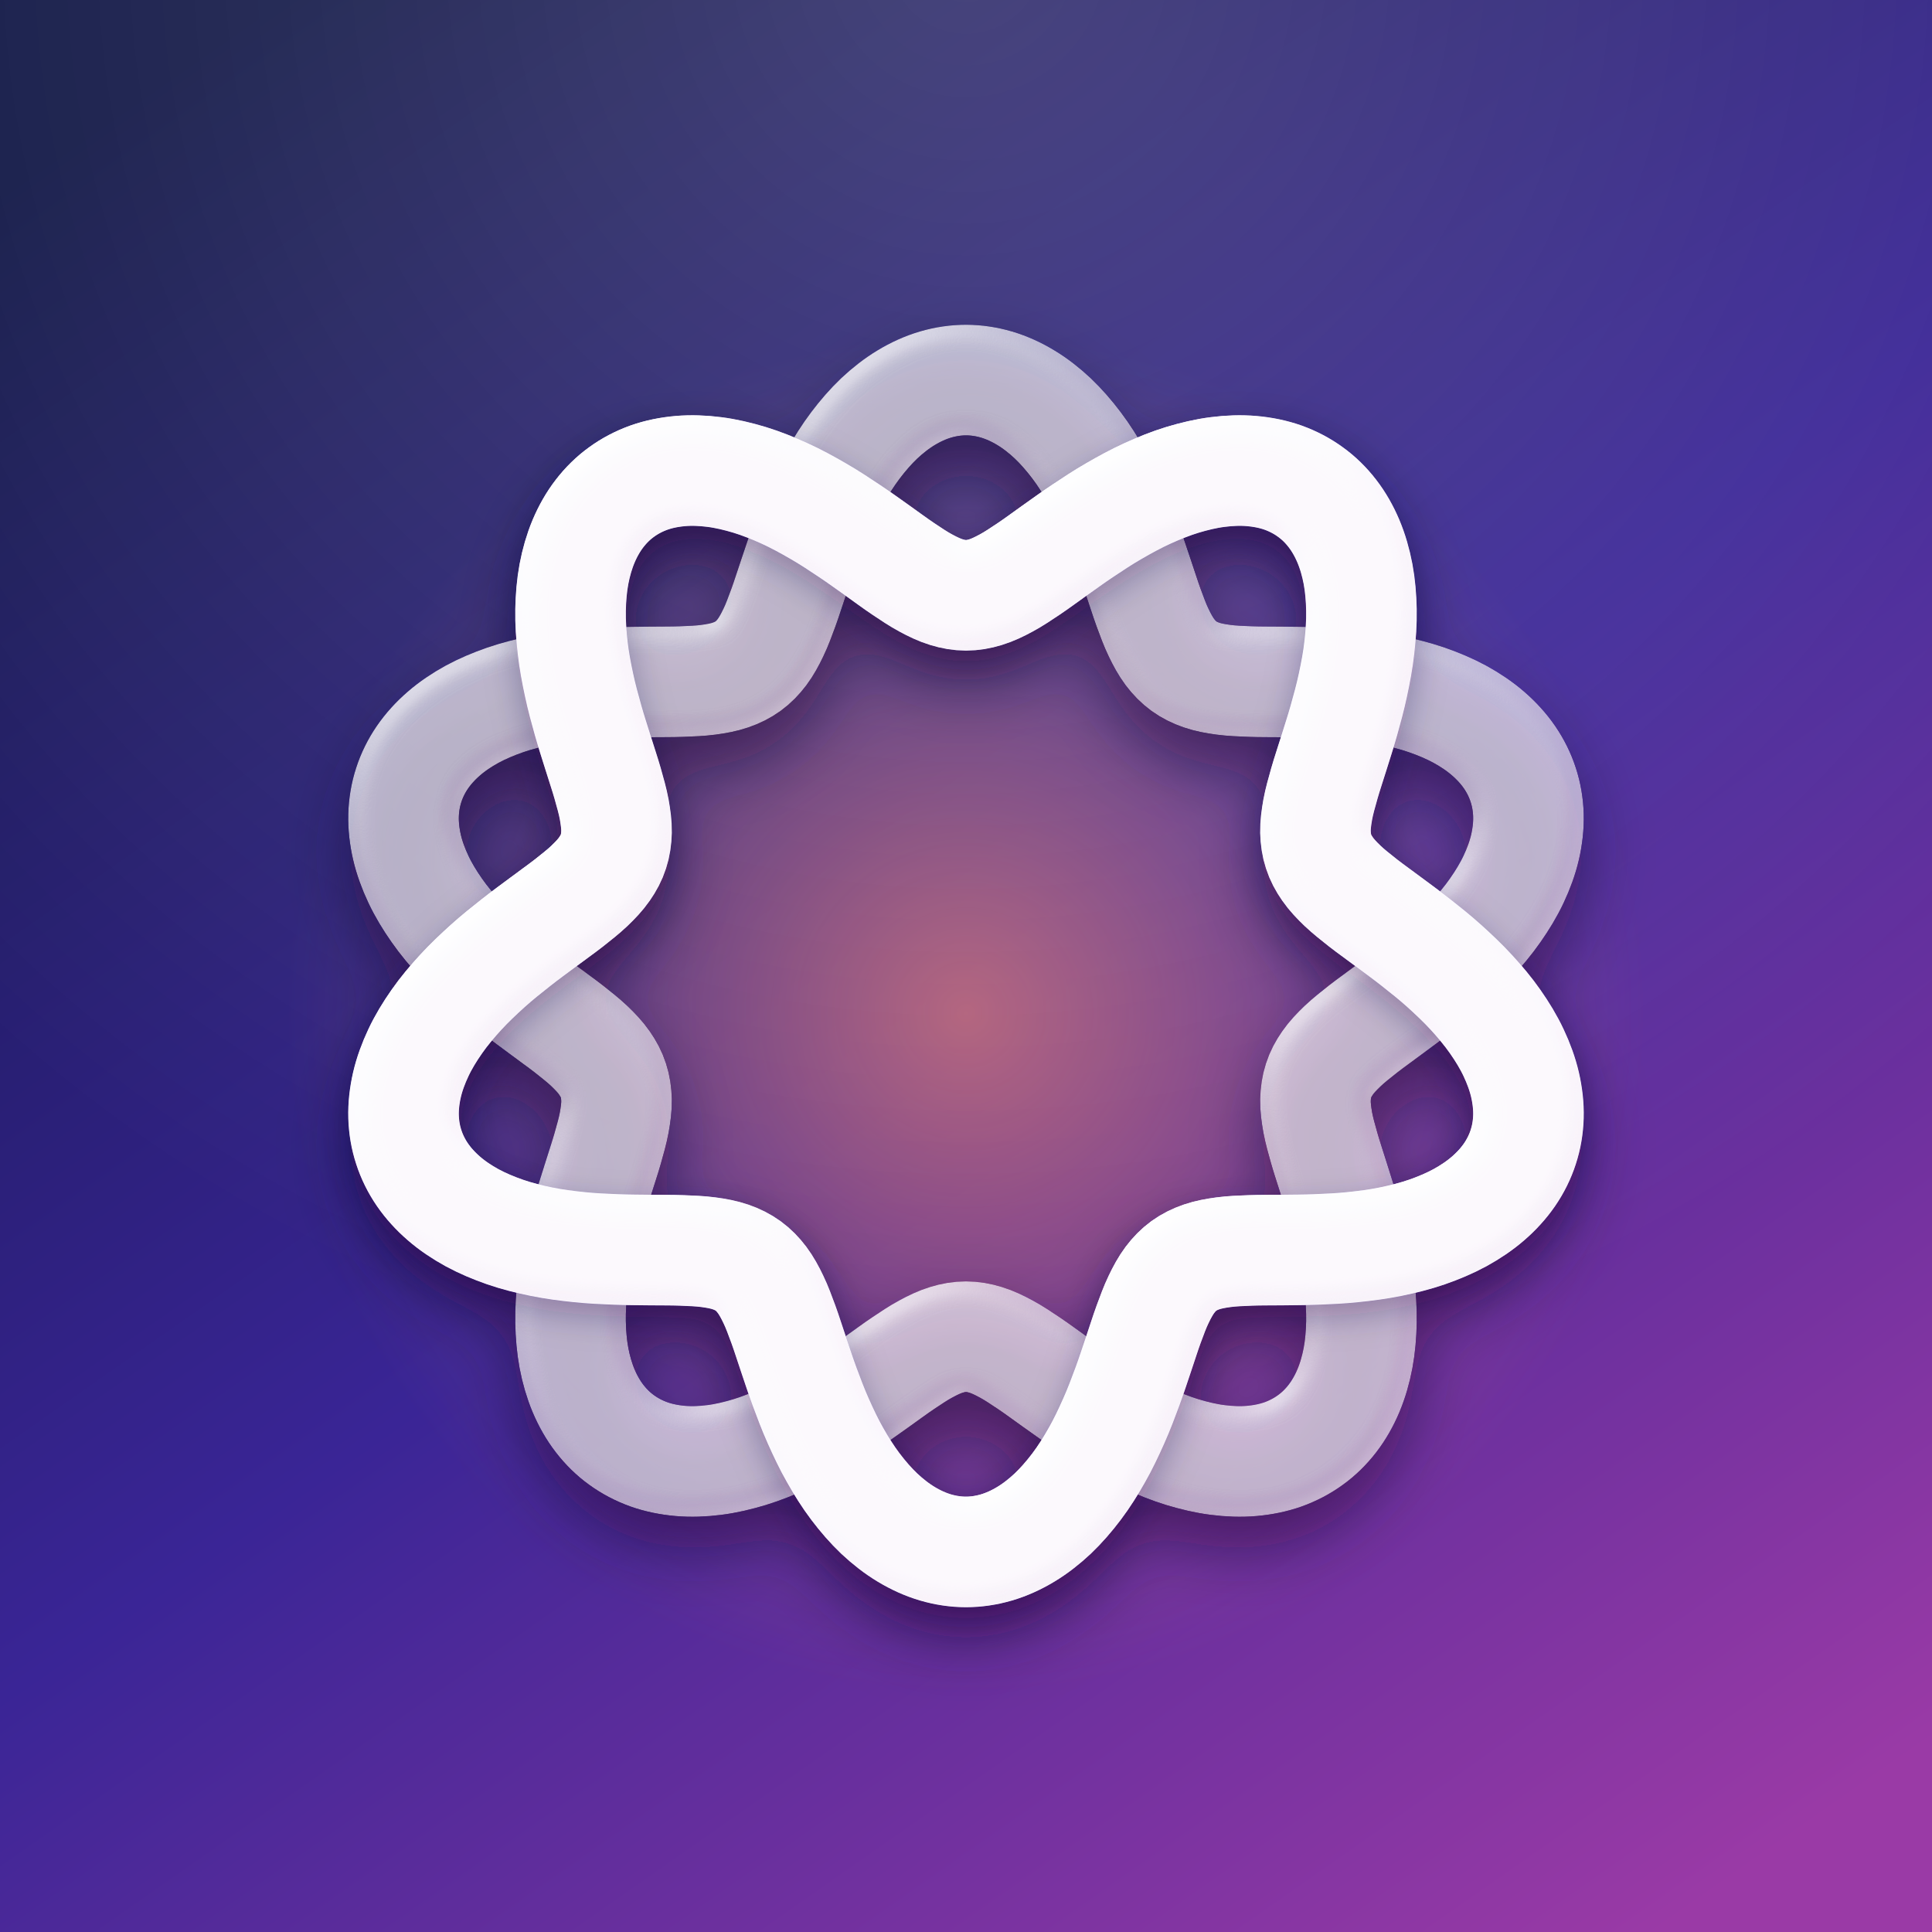
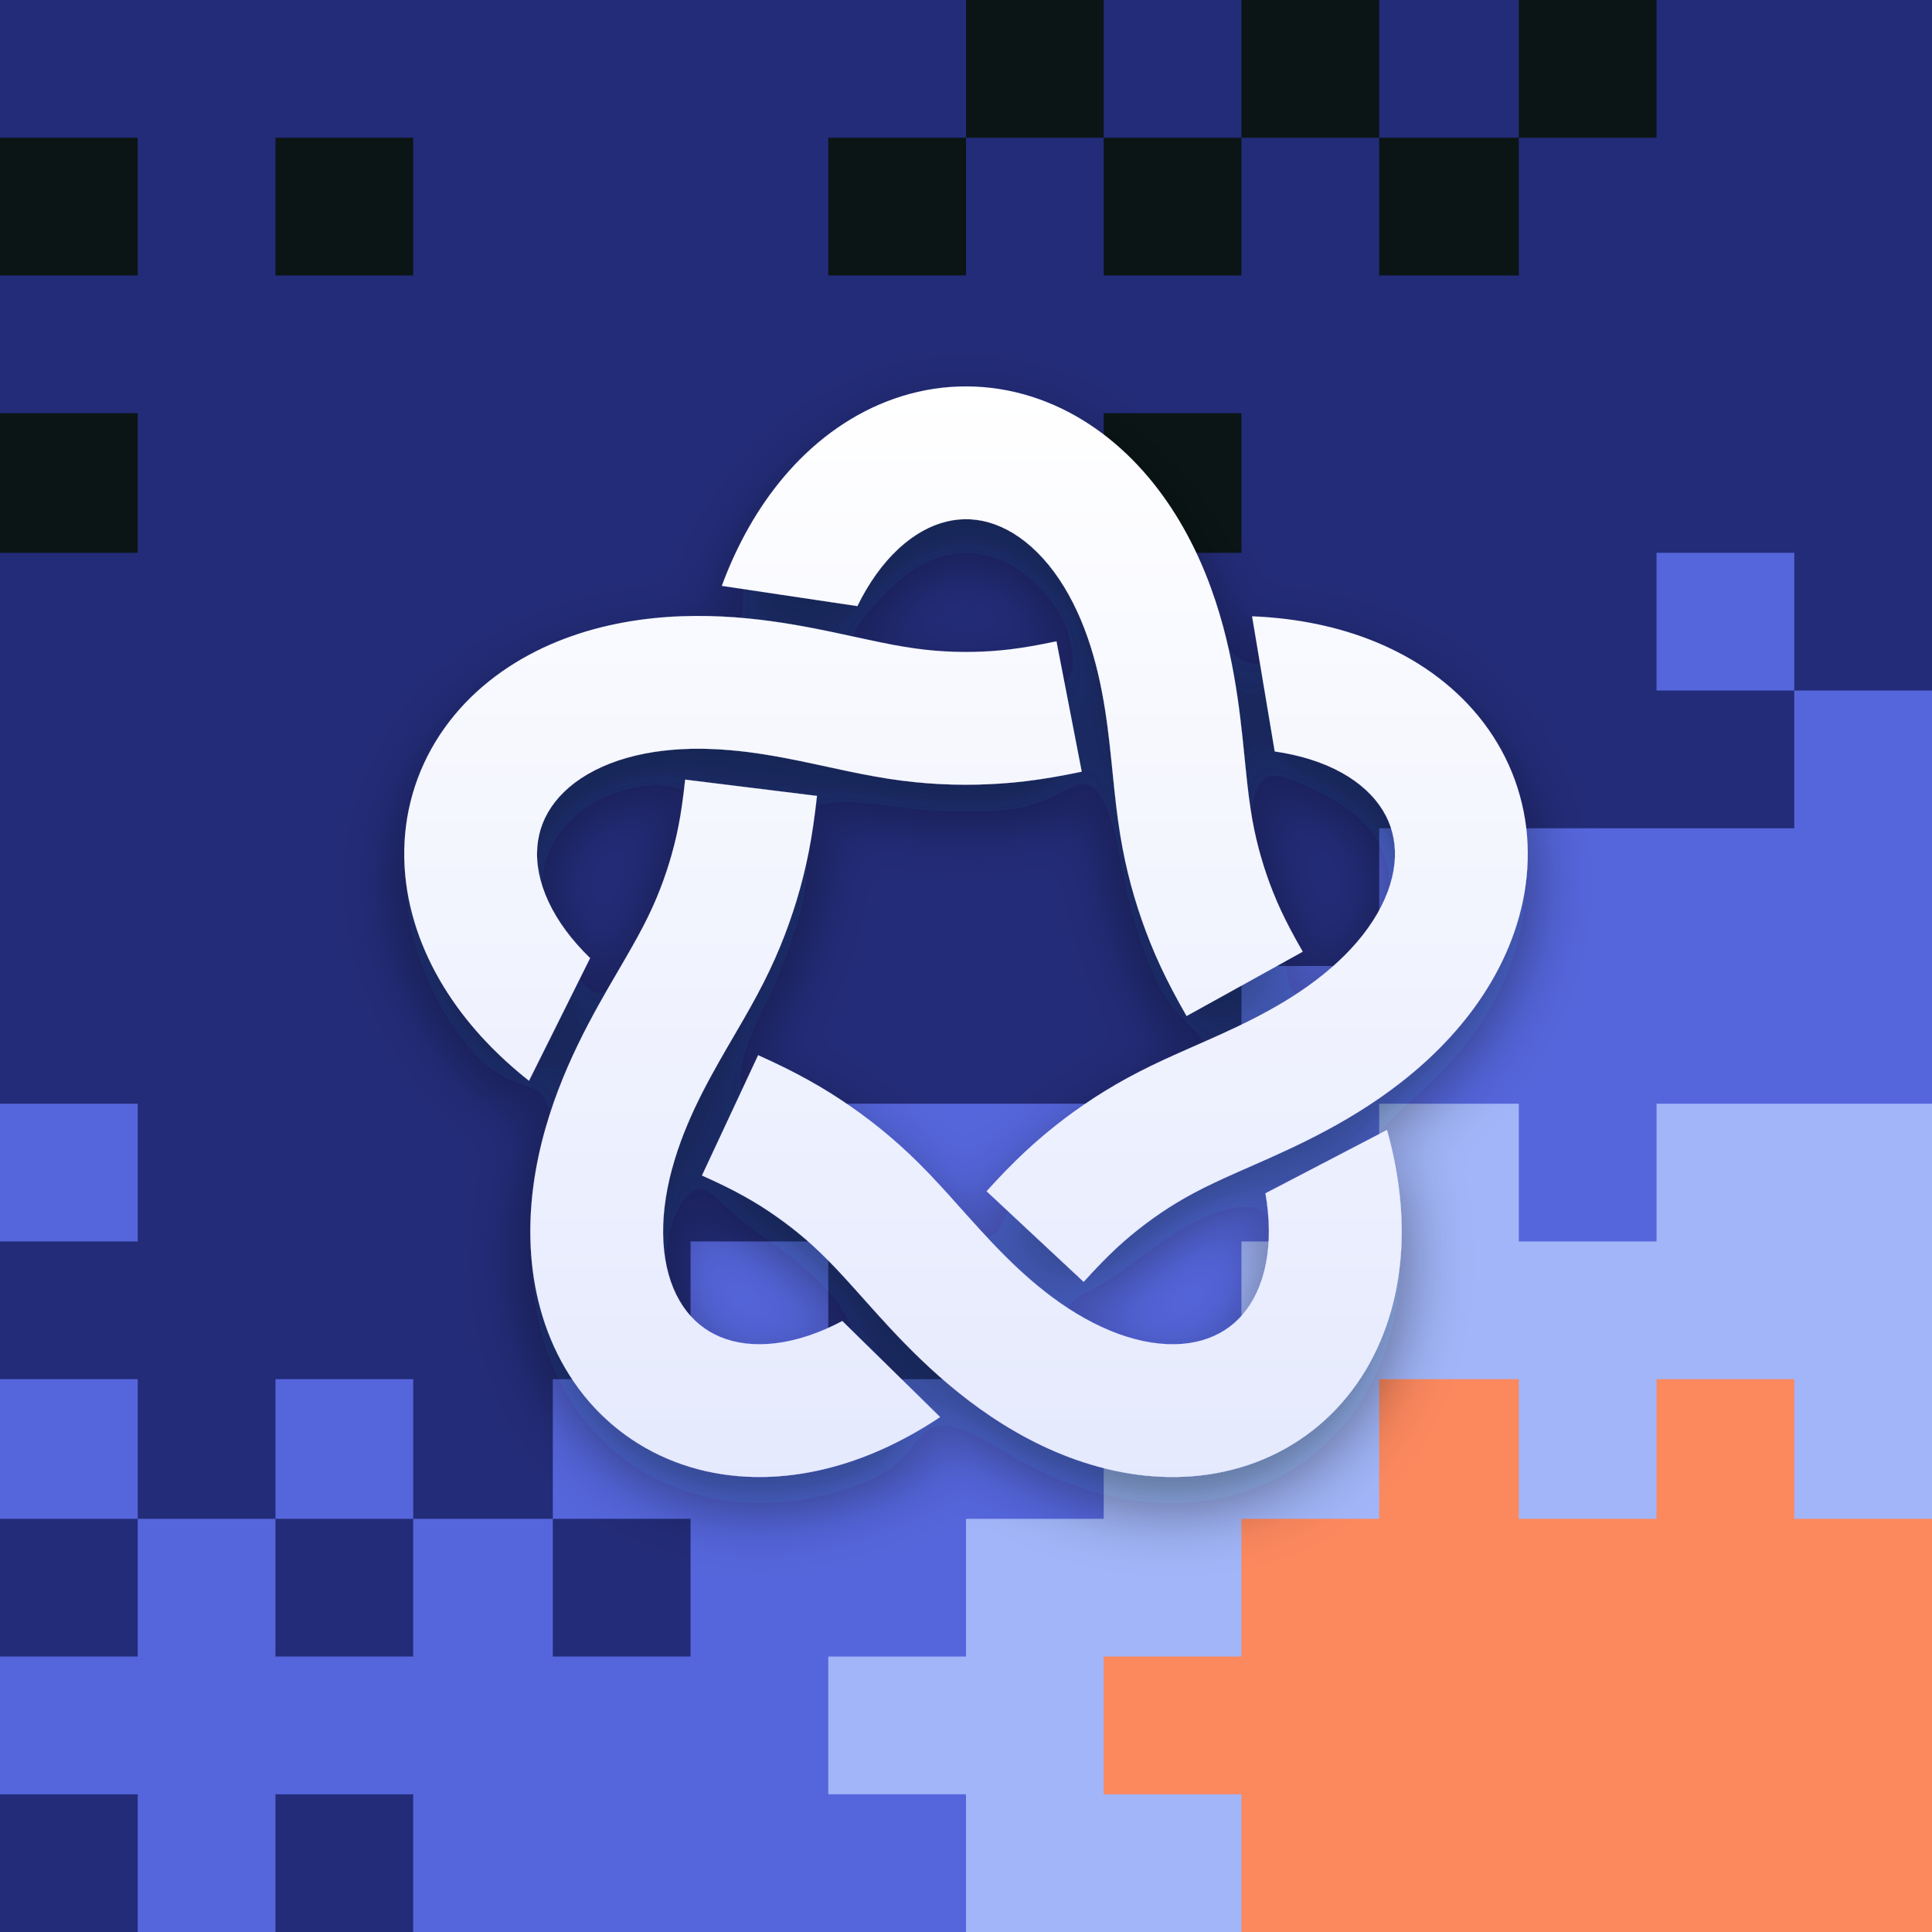
<svg xmlns="http://www.w3.org/2000/svg" width="1024" height="1024" viewBox="0 0 1024 1024">
  <defs>
-     <path id="ink" d="M20.000 12.000C19.845 12.140 19.680 12.271 19.524 12.394C19.367 12.518 19.208 12.632 19.061 12.742C18.915 12.852 18.771 12.953 18.644 13.052C18.518 13.152 18.400 13.244 18.300 13.339C18.201 13.434 18.115 13.524 18.048 13.621C17.981 13.717 17.930 13.812 17.897 13.916C17.863 14.020 17.848 14.127 17.845 14.244C17.843 14.361 17.860 14.485 17.884 14.620C17.909 14.755 17.950 14.899 17.994 15.054C18.038 15.209 18.095 15.375 18.149 15.550C18.203 15.725 18.265 15.911 18.319 16.103C18.373 16.295 18.429 16.498 18.472 16.702C18.516 16.906 18.556 17.119 18.579 17.328C18.603 17.537 18.618 17.750 18.614 17.955C18.610 18.160 18.593 18.365 18.557 18.557C18.521 18.748 18.467 18.935 18.396 19.104C18.325 19.272 18.235 19.431 18.129 19.568C18.023 19.706 17.898 19.829 17.760 19.928C17.623 20.028 17.468 20.109 17.304 20.168C17.141 20.226 16.962 20.262 16.779 20.278C16.597 20.294 16.403 20.287 16.210 20.262C16.017 20.238 15.816 20.190 15.620 20.131C15.424 20.071 15.225 19.991 15.034 19.904C14.843 19.817 14.653 19.713 14.472 19.608C14.291 19.504 14.116 19.388 13.950 19.277C13.784 19.167 13.626 19.050 13.476 18.945C13.327 18.839 13.186 18.734 13.052 18.644C12.919 18.555 12.794 18.471 12.673 18.406C12.553 18.341 12.440 18.287 12.328 18.253C12.215 18.218 12.109 18.200 12.000 18.200C11.891 18.200 11.785 18.218 11.672 18.253C11.560 18.287 11.447 18.341 11.327 18.406C11.206 18.471 11.081 18.555 10.948 18.644C10.814 18.734 10.673 18.839 10.524 18.945C10.374 19.050 10.216 19.167 10.050 19.277C9.884 19.388 9.709 19.504 9.528 19.608C9.347 19.713 9.157 19.817 8.966 19.904C8.775 19.991 8.576 20.071 8.380 20.131C8.184 20.190 7.983 20.238 7.790 20.262C7.597 20.287 7.403 20.294 7.221 20.278C7.038 20.262 6.859 20.226 6.696 20.168C6.532 20.109 6.377 20.028 6.240 19.928C6.102 19.829 5.977 19.706 5.871 19.568C5.765 19.431 5.675 19.272 5.604 19.104C5.533 18.935 5.479 18.748 5.443 18.557C5.407 18.365 5.390 18.160 5.386 17.955C5.382 17.750 5.397 17.537 5.421 17.328C5.444 17.119 5.484 16.906 5.528 16.702C5.571 16.498 5.627 16.295 5.681 16.103C5.735 15.911 5.797 15.725 5.851 15.550C5.905 15.375 5.962 15.209 6.006 15.054C6.050 14.899 6.091 14.755 6.116 14.620C6.140 14.485 6.157 14.361 6.155 14.244C6.152 14.127 6.137 14.020 6.103 13.916C6.070 13.812 6.019 13.717 5.952 13.621C5.885 13.524 5.799 13.434 5.700 13.339C5.600 13.244 5.482 13.152 5.356 13.052C5.229 12.953 5.085 12.852 4.939 12.742C4.792 12.632 4.633 12.518 4.476 12.394C4.320 12.271 4.155 12.140 4.000 12.000C3.845 11.860 3.688 11.712 3.546 11.557C3.404 11.402 3.266 11.238 3.149 11.070C3.031 10.902 2.924 10.726 2.841 10.549C2.758 10.373 2.691 10.191 2.650 10.013C2.609 9.834 2.588 9.653 2.593 9.479C2.598 9.306 2.627 9.133 2.680 8.972C2.732 8.810 2.810 8.653 2.908 8.510C3.006 8.367 3.129 8.232 3.268 8.112C3.406 7.992 3.567 7.884 3.738 7.790C3.909 7.697 4.099 7.617 4.292 7.550C4.486 7.483 4.694 7.431 4.900 7.389C5.106 7.347 5.320 7.319 5.528 7.298C5.735 7.276 5.946 7.267 6.145 7.259C6.344 7.251 6.541 7.252 6.724 7.249C6.907 7.247 7.082 7.249 7.243 7.243C7.404 7.237 7.554 7.231 7.690 7.213C7.826 7.195 7.949 7.172 8.060 7.134C8.171 7.096 8.267 7.048 8.356 6.984C8.444 6.920 8.519 6.843 8.590 6.749C8.660 6.655 8.720 6.546 8.779 6.422C8.839 6.298 8.890 6.157 8.946 6.006C9.001 5.855 9.053 5.687 9.112 5.514C9.171 5.341 9.231 5.153 9.300 4.966C9.369 4.779 9.443 4.582 9.528 4.392C9.613 4.201 9.705 4.005 9.809 3.823C9.912 3.640 10.026 3.458 10.150 3.294C10.273 3.131 10.408 2.975 10.549 2.841C10.691 2.708 10.844 2.588 11.001 2.494C11.158 2.399 11.324 2.324 11.490 2.275C11.657 2.226 11.830 2.200 12.000 2.200C12.170 2.200 12.343 2.226 12.510 2.275C12.676 2.324 12.842 2.399 12.999 2.494C13.156 2.588 13.309 2.708 13.451 2.841C13.592 2.975 13.727 3.131 13.850 3.294C13.974 3.458 14.088 3.640 14.191 3.823C14.295 4.005 14.387 4.201 14.472 4.392C14.557 4.582 14.631 4.779 14.700 4.966C14.769 5.153 14.829 5.341 14.888 5.514C14.947 5.687 14.999 5.855 15.054 6.006C15.110 6.157 15.161 6.298 15.221 6.422C15.280 6.546 15.340 6.655 15.410 6.749C15.481 6.843 15.556 6.920 15.644 6.984C15.733 7.048 15.829 7.096 15.940 7.134C16.051 7.172 16.174 7.195 16.310 7.213C16.446 7.231 16.596 7.237 16.757 7.243C16.918 7.249 17.093 7.247 17.276 7.249C17.459 7.252 17.656 7.251 17.855 7.259C18.054 7.267 18.265 7.276 18.472 7.298C18.680 7.319 18.894 7.347 19.100 7.389C19.306 7.431 19.514 7.483 19.708 7.550C19.901 7.617 20.091 7.697 20.262 7.790C20.433 7.884 20.594 7.992 20.732 8.112C20.871 8.232 20.994 8.367 21.092 8.510C21.190 8.653 21.268 8.810 21.320 8.972C21.373 9.133 21.402 9.306 21.407 9.479C21.412 9.653 21.391 9.834 21.350 10.013C21.309 10.191 21.242 10.373 21.159 10.549C21.076 10.726 20.969 10.902 20.851 11.070C20.734 11.238 20.596 11.402 20.454 11.557C20.312 11.712 20.155 11.860 20.000 12.000Z" />
-     <path id="copper" d="M20.000 12.000C20.155 12.140 20.312 12.288 20.454 12.443C20.596 12.598 20.734 12.762 20.851 12.930C20.969 13.098 21.076 13.274 21.159 13.451C21.242 13.627 21.309 13.809 21.350 13.987C21.391 14.166 21.412 14.347 21.407 14.521C21.402 14.694 21.373 14.867 21.320 15.028C21.268 15.190 21.190 15.347 21.092 15.490C20.994 15.633 20.871 15.768 20.732 15.888C20.594 16.008 20.433 16.116 20.262 16.210C20.091 16.303 19.901 16.383 19.708 16.450C19.514 16.517 19.306 16.569 19.100 16.611C18.894 16.653 18.680 16.681 18.472 16.702C18.265 16.724 18.054 16.733 17.855 16.741C17.656 16.749 17.459 16.748 17.276 16.751C17.093 16.753 16.918 16.751 16.757 16.757C16.596 16.763 16.446 16.769 16.310 16.787C16.174 16.805 16.051 16.828 15.940 16.866C15.829 16.904 15.733 16.952 15.644 17.016C15.556 17.080 15.481 17.157 15.410 17.251C15.340 17.345 15.280 17.454 15.221 17.578C15.161 17.702 15.110 17.843 15.054 17.994C14.999 18.145 14.947 18.313 14.888 18.486C14.829 18.659 14.769 18.847 14.700 19.034C14.631 19.221 14.557 19.418 14.472 19.608C14.387 19.799 14.295 19.995 14.191 20.177C14.088 20.360 13.974 20.542 13.850 20.706C13.727 20.869 13.592 21.025 13.451 21.159C13.309 21.292 13.156 21.412 12.999 21.506C12.842 21.601 12.676 21.676 12.510 21.725C12.343 21.774 12.170 21.800 12.000 21.800C11.830 21.800 11.657 21.774 11.490 21.725C11.324 21.676 11.158 21.601 11.001 21.506C10.844 21.412 10.691 21.292 10.549 21.159C10.408 21.025 10.273 20.869 10.150 20.706C10.026 20.542 9.912 20.360 9.809 20.177C9.705 19.995 9.613 19.799 9.528 19.608C9.443 19.418 9.369 19.221 9.300 19.034C9.231 18.847 9.171 18.659 9.112 18.486C9.053 18.313 9.001 18.145 8.946 17.994C8.890 17.843 8.839 17.702 8.779 17.578C8.720 17.454 8.660 17.345 8.590 17.251C8.519 17.157 8.444 17.080 8.356 17.016C8.267 16.952 8.171 16.904 8.060 16.866C7.949 16.828 7.826 16.805 7.690 16.787C7.554 16.769 7.404 16.763 7.243 16.757C7.082 16.751 6.907 16.753 6.724 16.751C6.541 16.748 6.344 16.749 6.145 16.741C5.946 16.733 5.735 16.724 5.528 16.702C5.320 16.681 5.106 16.653 4.900 16.611C4.694 16.569 4.486 16.517 4.292 16.450C4.099 16.383 3.909 16.303 3.738 16.210C3.567 16.116 3.406 16.008 3.268 15.888C3.129 15.768 3.006 15.633 2.908 15.490C2.810 15.347 2.732 15.190 2.680 15.028C2.627 14.867 2.598 14.694 2.593 14.521C2.588 14.347 2.609 14.166 2.650 13.987C2.691 13.809 2.758 13.627 2.841 13.451C2.924 13.274 3.031 13.098 3.149 12.930C3.266 12.762 3.404 12.598 3.546 12.443C3.688 12.288 3.845 12.140 4.000 12.000C4.155 11.860 4.320 11.729 4.476 11.606C4.633 11.482 4.792 11.368 4.939 11.258C5.085 11.148 5.229 11.047 5.356 10.948C5.482 10.848 5.600 10.756 5.700 10.661C5.799 10.566 5.885 10.476 5.952 10.379C6.019 10.283 6.070 10.188 6.103 10.084C6.137 9.980 6.152 9.873 6.155 9.756C6.157 9.639 6.140 9.515 6.116 9.380C6.091 9.245 6.050 9.101 6.006 8.946C5.962 8.791 5.905 8.625 5.851 8.450C5.797 8.275 5.735 8.089 5.681 7.897C5.627 7.705 5.571 7.502 5.528 7.298C5.484 7.094 5.444 6.881 5.421 6.672C5.397 6.463 5.382 6.250 5.386 6.045C5.390 5.840 5.407 5.635 5.443 5.443C5.479 5.252 5.533 5.065 5.604 4.896C5.675 4.728 5.765 4.569 5.871 4.432C5.977 4.294 6.102 4.171 6.240 4.072C6.377 3.972 6.532 3.891 6.696 3.832C6.859 3.774 7.038 3.738 7.221 3.722C7.403 3.706 7.597 3.713 7.790 3.738C7.983 3.762 8.184 3.810 8.380 3.869C8.576 3.929 8.775 4.009 8.966 4.096C9.157 4.183 9.347 4.287 9.528 4.392C9.709 4.496 9.884 4.612 10.050 4.723C10.216 4.833 10.374 4.950 10.524 5.055C10.673 5.161 10.814 5.266 10.948 5.356C11.081 5.445 11.206 5.529 11.327 5.594C11.447 5.659 11.560 5.713 11.672 5.747C11.785 5.782 11.891 5.800 12.000 5.800C12.109 5.800 12.215 5.782 12.328 5.747C12.440 5.713 12.553 5.659 12.673 5.594C12.794 5.529 12.919 5.445 13.052 5.356C13.186 5.266 13.327 5.161 13.476 5.055C13.626 4.950 13.784 4.833 13.950 4.723C14.116 4.612 14.291 4.496 14.472 4.392C14.653 4.287 14.843 4.183 15.034 4.096C15.225 4.009 15.424 3.929 15.620 3.869C15.816 3.810 16.017 3.762 16.210 3.738C16.403 3.713 16.597 3.706 16.779 3.722C16.962 3.738 17.141 3.774 17.304 3.832C17.468 3.891 17.623 3.972 17.760 4.072C17.898 4.171 18.023 4.294 18.129 4.432C18.235 4.569 18.325 4.728 18.396 4.896C18.467 5.065 18.521 5.252 18.557 5.443C18.593 5.635 18.610 5.840 18.614 6.045C18.618 6.250 18.603 6.463 18.579 6.672C18.556 6.881 18.516 7.094 18.472 7.298C18.429 7.502 18.373 7.705 18.319 7.897C18.265 8.089 18.203 8.275 18.149 8.450C18.095 8.625 18.038 8.791 17.994 8.946C17.950 9.101 17.909 9.245 17.884 9.380C17.860 9.515 17.843 9.639 17.845 9.756C17.848 9.873 17.863 9.980 17.897 10.084C17.930 10.188 17.981 10.283 18.048 10.379C18.115 10.476 18.201 10.566 18.300 10.661C18.400 10.756 18.518 10.848 18.644 10.948C18.771 11.047 18.915 11.148 19.061 11.258C19.208 11.368 19.367 11.482 19.524 11.606C19.680 11.729 19.845 11.860 20.000 12.000Z" />
    <clipPath id="tile">
      <path d="M0,0 H1024 V1024 H0 Z" />
    </clipPath>
-     <linearGradient id="bg" x1="0.15" y1="0" x2="0.85" y2="1">
-       <stop offset="0" stop-color="#101645" />
-       <stop offset="0.52" stop-color="#3a2596" />
-       <stop offset="1" stop-color="#9a3aa6" />
+     <linearGradient id="markFill" x1="0" y1="204.8" x2="0" y2="819.2" gradientUnits="userSpaceOnUse">
+       <stop offset="0" stop-color="#ffffff" />
+       <stop offset="1" stop-color="#e3e8fd" />
    </linearGradient>
-     <radialGradient id="glow" cx="512" cy="536.9" r="360.4" gradientUnits="userSpaceOnUse">
-       <stop offset="0" stop-color="#ff8566" stop-opacity="0.6" />
-       <stop offset="0.5" stop-color="#ff8566" stop-opacity="0.228" />
-       <stop offset="1" stop-color="#ff8566" stop-opacity="0" />
-     </radialGradient>
-     <radialGradient id="sheen" cx="512" cy="-22.4" r="770.5" gradientUnits="userSpaceOnUse">
-       <stop offset="0" stop-color="#fff" stop-opacity="0.18" />
-       <stop offset="1" stop-color="#fff" stop-opacity="0" />
-     </radialGradient>
+     <filter id="markShadow" x="-20%" y="-20%" width="140%" height="140%">
+       <feGaussianBlur in="SourceAlpha" stdDeviation="17.4" />
+       <feOffset dy="14.9" result="b" />
+       <feFlood flood-color="#0b1515" flood-opacity="0.45" />
+       <feComposite in2="b" operator="in" />
+       <feMerge>
+         <feMergeNode />
+         <feMergeNode in="SourceGraphic" />
+       </feMerge>
+     </filter>
    <linearGradient id="rim" x1="0" y1="0" x2="0" y2="1">
-       <stop offset="0" stop-color="#fff" stop-opacity="0.60" />
-       <stop offset="0.30" stop-color="#fff" stop-opacity="0.10" />
-       <stop offset="0.75" stop-color="#fff" stop-opacity="0.04" />
-       <stop offset="1" stop-color="#fff" stop-opacity="0.25" />
+       <stop offset="0" stop-color="#fff" stop-opacity="0.35" />
+       <stop offset="0.3" stop-color="#fff" stop-opacity="0.06" />
+       <stop offset="1" stop-color="#fff" stop-opacity="0.12" />
    </linearGradient>
-     <linearGradient id="glass" x1="0" y1="211.0" x2="0" y2="813.0" gradientUnits="userSpaceOnUse">
-       <stop offset="0" stop-color="#ffffff" stop-opacity="0.96" />
-       <stop offset="0.55" stop-color="#fdfaff" stop-opacity="0.86" />
-       <stop offset="1" stop-color="#f6eeff" stop-opacity="0.70" />
-     </linearGradient>
-     <filter id="dropShadow" x="-25%" y="-25%" width="150%" height="150%">
-       <feGaussianBlur in="SourceAlpha" stdDeviation="16.2" />
-       <feOffset dy="17.4" result="b" />
-       <feFlood flood-color="#0b0630" flood-opacity="0.50" />
-       <feComposite in2="b" operator="in" />
-     </filter>
-     <filter id="castShadow" x="-25%" y="-25%" width="150%" height="150%">
-       <feGaussianBlur in="SourceAlpha" stdDeviation="8.7" />
-       <feOffset dy="6.2" result="b" />
-       <feFlood flood-color="#1a0b4a" flood-opacity="0.30" />
-       <feComposite in2="b" operator="in" />
-     </filter>
-     <filter id="bevel" x="-10%" y="-10%" width="120%" height="120%" color-interpolation-filters="sRGB">
-       <feGaussianBlur in="SourceAlpha" stdDeviation="7.5" result="blur" />
-       <feDiffuseLighting in="blur" surfaceScale="6.2" diffuseConstant="1.05" lighting-color="#ffffff" result="light">
-         <feDistantLight azimuth="235" elevation="58" />
-       </feDiffuseLighting>
-       <feComponentTransfer in="light" result="soft">
-         <feFuncR type="linear" slope="0.24" intercept="0.80" />
-         <feFuncG type="linear" slope="0.24" intercept="0.78" />
-         <feFuncB type="linear" slope="0.20" intercept="0.83" />
-       </feComponentTransfer>
-       <feComposite in="SourceGraphic" in2="soft" operator="arithmetic" k1="1" k2="0" k3="0" k4="0" result="shaded" />
-       <feComposite in="shaded" in2="SourceAlpha" operator="in" />
-     </filter>
-     <filter id="underlight" x="-10%" y="-10%" width="120%" height="120%" color-interpolation-filters="sRGB">
-       <feGaussianBlur in="SourceAlpha" stdDeviation="4.3" result="blur" />
-       <feSpecularLighting in="blur" surfaceScale="5.0" specularConstant="0.8" specularExponent="18" lighting-color="#ffe9f2" result="spec">
-         <feDistantLight azimuth="55" elevation="30" />
-       </feSpecularLighting>
-       <feComposite in="spec" in2="SourceAlpha" operator="in" />
-     </filter>
-     <filter id="spec" x="-10%" y="-10%" width="120%" height="120%" color-interpolation-filters="sRGB">
-       <feGaussianBlur in="SourceAlpha" stdDeviation="5.6" result="blur" />
-       <feSpecularLighting in="blur" surfaceScale="6.2" specularConstant="1.0" specularExponent="22" lighting-color="#ffffff" result="spec">
-         <feDistantLight azimuth="235" elevation="48" />
-       </feSpecularLighting>
-       <feComposite in="spec" in2="SourceAlpha" operator="in" />
-     </filter>
  </defs>
  <g>
-     <path d="M0,0 H1024 V1024 H0 Z" fill="url(#bg)" />
+     <path d="M0,0 H1024 V1024 H0 Z" fill="#0b1515" />
  </g>
  <g clip-path="url(#tile)">
-     <rect width="1024" height="1024" fill="url(#glow)" />
-     <rect width="1024" height="1024" fill="url(#sheen)" />
-     <g filter="url(#dropShadow)">
-       <g transform="translate(131.73 131.73) scale(31.6893)" fill="none" stroke-width="1.85" stroke-linejoin="round" stroke-linecap="round">
-         <use href="#ink" stroke="#000" />
-       </g>
-       <g transform="translate(131.73 131.73) scale(31.6893)" fill="none" stroke-width="1.85" stroke-linejoin="round" stroke-linecap="round">
-         <use href="#copper" stroke="#000" />
-       </g>
-     </g>
-     <g filter="url(#bevel)" opacity="0.66">
-       <g transform="translate(131.73 131.73) scale(31.6893)" fill="none" stroke-width="1.85" stroke-linejoin="round" stroke-linecap="round">
-         <use href="#ink" stroke="url(#glass)" />
-       </g>
-     </g>
-     <g filter="url(#spec)" opacity="0.55" style="mix-blend-mode:screen">
-       <g transform="translate(131.73 131.73) scale(31.6893)" fill="none" stroke-width="1.85" stroke-linejoin="round" stroke-linecap="round">
-         <use href="#ink" stroke="#fff" />
-       </g>
-     </g>
-     <g filter="url(#underlight)" opacity="0.35" style="mix-blend-mode:screen">
-       <g transform="translate(131.73 131.73) scale(31.6893)" fill="none" stroke-width="1.85" stroke-linejoin="round" stroke-linecap="round">
-         <use href="#ink" stroke="#fff" />
-       </g>
-     </g>
-     <g filter="url(#castShadow)">
-       <g transform="translate(131.73 131.73) scale(31.6893)" fill="none" stroke-width="1.85" stroke-linejoin="round" stroke-linecap="round">
-         <use href="#copper" stroke="#000" />
-       </g>
-     </g>
-     <g transform="translate(131.73 131.73) scale(31.6893)" fill="none" stroke-width="1.85" stroke-linejoin="round" stroke-linecap="round">
-       <use href="#copper" stroke="#cfc3ea" />
-     </g>
-     <g filter="url(#bevel)">
-       <g transform="translate(131.73 131.73) scale(31.6893)" fill="none" stroke-width="1.85" stroke-linejoin="round" stroke-linecap="round">
-         <use href="#copper" stroke="url(#glass)" />
-       </g>
-     </g>
-     <g filter="url(#spec)" opacity="0.85" style="mix-blend-mode:screen">
-       <g transform="translate(131.73 131.73) scale(31.6893)" fill="none" stroke-width="1.85" stroke-linejoin="round" stroke-linecap="round">
-         <use href="#copper" stroke="#fff" />
-       </g>
-     </g>
-     <g filter="url(#underlight)" opacity="0.45" style="mix-blend-mode:screen">
-       <g transform="translate(131.73 131.73) scale(31.6893)" fill="none" stroke-width="1.85" stroke-linejoin="round" stroke-linecap="round">
-         <use href="#copper" stroke="#fff" />
-       </g>
-     </g>
+     <rect x="0" y="0" width="1024" height="1024" fill="#0b1515" />
+     <path d="M0 0H512V73H0ZM585 0H658V73H585ZM731 0H805V73H731ZM878 0H1024V73H878ZM73 73H146V146H73ZM219 73H439V146H219ZM512 73H585V146H512ZM658 73H731V146H658ZM805 73H1024V146H805ZM0 146H1024V219H0ZM73 219H585V293H73ZM658 219H1024V293H658ZM0 293H1024V366H0ZM0 366H1024V439H0ZM0 439H1024V512H0ZM0 512H1024V585H0ZM0 585H1024V658H0ZM0 658H1024V731H0ZM0 731H1024V805H0ZM0 805H1024V878H0ZM0 878H1024V951H0ZM0 951H1024V1024H0Z" fill="#232c78" />
+     <path d="M878 293H951V366H878ZM951 366H1024V439H951ZM731 439H1024V512H731ZM658 512H1024V585H658ZM0 585H73V658H0ZM439 585H1024V658H439ZM366 658H439V731H366ZM512 658H1024V731H512ZM0 731H73V805H0ZM146 731H219V805H146ZM293 731H1024V805H293ZM73 805H146V878H73ZM219 805H293V878H219ZM366 805H1024V878H366ZM0 878H1024V951H0ZM73 951H146V1024H73ZM219 951H1024V1024H219Z" fill="#5566dc" />
+     <path d="M731 585H805V658H731ZM878 585H1024V658H878ZM658 658H1024V731H658ZM585 731H1024V805H585ZM512 805H1024V878H512ZM439 878H1024V951H439ZM512 951H1024V1024H512Z" fill="#a1b5f8" />
+     <path d="M731 731H805V805H731ZM878 731H951V805H878ZM658 805H1024V878H658ZM585 878H1024V951H585ZM658 951H1024V1024H658Z" fill="#fc885e" />
+   </g>
+   <g filter="url(#markShadow)">
+     <path d="M735.13 598.93C737.83 608.54 740.01 618.68 741.37 629.20C742.73 639.72 743.27 650.61 742.69 661.61C742.10 672.62 740.40 683.74 737.34 694.60C734.28 705.46 729.86 716.06 724.00 725.90C718.14 735.75 710.83 744.82 702.29 752.60C693.75 760.39 684.00 766.86 673.53 771.71C663.06 776.56 651.91 779.80 640.61 781.46C629.32 783.13 617.89 783.24 606.74 782.06C595.58 780.89 584.68 778.43 574.30 775.04C563.91 771.66 554.03 767.34 544.79 762.46C535.55 757.57 526.94 752.11 519.01 746.43C511.09 740.74 503.84 734.82 497.24 728.97C490.64 723.11 484.70 717.32 479.32 711.82C473.94 706.31 469.14 701.09 464.79 696.29C460.44 691.48 456.56 687.09 453.01 683.14C449.47 679.19 446.27 675.68 443.29 672.52C440.31 669.37 437.55 666.58 434.89 664.02C432.23 661.46 429.67 659.13 427.11 656.91C424.55 654.70 421.99 652.61 419.39 650.59C416.79 648.57 414.15 646.63 411.46 644.74C408.78 642.85 406.04 641.03 403.22 639.25C400.39 637.47 397.48 635.74 394.37 634.01C391.26 632.28 387.95 630.55 384.28 628.75C380.62 626.94 376.59 625.07 372.06 623.04L401.84 559.27C406.64 561.43 411.28 563.60 415.74 565.79C420.19 567.99 424.46 570.22 428.55 572.50C432.64 574.77 436.55 577.09 440.30 579.44C444.05 581.79 447.65 584.18 451.16 586.63C454.67 589.08 458.10 591.59 461.50 594.20C464.91 596.82 468.29 599.55 471.69 602.44C475.09 605.34 478.51 608.39 481.94 611.64C485.37 614.89 488.82 618.33 492.30 621.94C495.77 625.56 499.27 629.36 502.84 633.31C506.41 637.27 510.06 641.38 513.85 645.61C517.65 649.84 521.59 654.19 525.78 658.61C529.96 663.02 534.38 667.48 539.08 671.89C543.78 676.30 548.77 680.64 554.04 684.76C559.31 688.88 564.86 692.77 570.61 696.24C576.35 699.71 582.29 702.76 588.26 705.23C594.22 707.70 600.22 709.58 606.03 710.80C611.84 712.02 617.45 712.56 622.69 712.47C627.93 712.37 632.78 711.64 637.18 710.37C641.59 709.10 645.54 707.31 649.12 705.02C652.69 702.74 655.89 699.95 658.74 696.61C661.60 693.27 664.11 689.36 666.18 684.86C668.26 680.36 669.90 675.27 670.98 669.71C672.07 664.14 672.60 658.11 672.54 651.83C672.49 645.56 671.85 639.03 670.71 632.49ZM498.27 751.07C489.97 756.61 481.00 761.82 471.42 766.36C461.83 770.91 451.64 774.78 440.99 777.63C430.35 780.47 419.25 782.29 407.98 782.74C396.70 783.19 385.25 782.26 374.08 779.73C362.91 777.20 352.02 773.05 341.98 767.33C331.94 761.61 322.77 754.33 314.92 745.88C307.07 737.42 300.54 727.81 295.47 717.59C290.39 707.36 286.76 696.53 284.43 685.55C282.10 674.58 281.07 663.46 281.08 652.53C281.09 641.61 282.14 630.88 283.93 620.58C285.73 610.28 288.25 600.41 291.21 591.11C294.17 581.81 297.56 573.09 301.09 565.01C304.62 556.93 308.29 549.48 311.86 542.67C315.44 535.85 318.92 529.67 322.14 524.05C325.37 518.43 328.35 513.37 331.01 508.78C333.67 504.19 336.02 500.06 338.10 496.26C340.18 492.45 341.98 488.97 343.59 485.64C345.21 482.32 346.63 479.16 347.95 476.04C349.26 472.92 350.45 469.84 351.57 466.75C352.69 463.65 353.72 460.54 354.69 457.40C355.65 454.26 356.54 451.10 357.36 447.86C358.18 444.63 358.93 441.32 359.61 437.83C360.30 434.34 360.92 430.66 361.50 426.61C362.08 422.57 362.62 418.16 363.16 413.22L433.01 421.84C432.43 427.08 431.81 432.15 431.09 437.07C430.38 441.99 429.58 446.74 428.68 451.33C427.78 455.93 426.78 460.36 425.70 464.65C424.63 468.94 423.47 473.11 422.22 477.20C420.98 481.30 419.65 485.33 418.21 489.38C416.78 493.42 415.23 497.48 413.53 501.61C411.83 505.74 409.97 509.93 407.95 514.20C405.92 518.47 403.72 522.81 401.35 527.24C398.98 531.66 396.45 536.16 393.80 540.78C391.14 545.40 388.36 550.13 385.50 555.05C382.65 559.96 379.73 565.07 376.83 570.41C373.92 575.75 371.04 581.33 368.30 587.16C365.57 593.00 362.98 599.09 360.69 605.37C358.40 611.66 356.42 618.14 354.89 624.67C353.36 631.21 352.30 637.80 351.79 644.24C351.29 650.67 351.35 656.96 351.99 662.86C352.63 668.76 353.84 674.27 355.55 679.22C357.26 684.17 359.45 688.56 362.02 692.36C364.59 696.15 367.52 699.36 370.80 702.05C374.07 704.74 377.71 706.93 381.77 708.61C385.83 710.29 390.32 711.47 395.24 712.06C400.16 712.64 405.51 712.62 411.14 711.94C416.77 711.25 422.66 709.89 428.62 707.90C434.57 705.91 440.58 703.29 446.45 700.17ZM280.38 572.82C272.56 566.64 264.83 559.72 257.55 552.01C250.26 544.30 243.43 535.80 237.43 526.55C231.43 517.31 226.28 507.31 222.37 496.73C218.46 486.15 215.80 474.97 214.76 463.56C213.71 452.15 214.29 440.51 216.62 429.20C218.96 417.88 223.05 406.91 228.67 396.84C234.28 386.76 241.41 377.58 249.56 369.60C257.72 361.61 266.90 354.81 276.62 349.20C286.34 343.59 296.59 339.17 306.99 335.81C317.38 332.45 327.91 330.13 338.26 328.65C348.61 327.17 358.78 326.52 368.53 326.47C378.29 326.41 387.63 326.93 396.41 327.79C405.19 328.65 413.40 329.84 420.99 331.14C428.57 332.43 435.53 333.83 441.87 335.16C448.22 336.49 453.94 337.76 459.13 338.87C464.32 339.99 468.97 340.95 473.23 341.75C477.50 342.55 481.37 343.18 485.03 343.69C488.68 344.20 492.13 344.58 495.50 344.86C498.87 345.15 502.17 345.33 505.46 345.44C508.75 345.54 512.03 345.57 515.31 345.52C518.60 345.46 521.88 345.33 525.21 345.11C528.54 344.89 531.92 344.58 535.45 344.15C538.98 343.72 542.68 343.18 546.70 342.48C550.73 341.78 555.09 340.93 559.95 339.92L573.34 409.01C568.18 410.08 563.16 411.06 558.26 411.90C553.36 412.74 548.59 413.44 543.95 414.01C539.30 414.57 534.78 414.99 530.37 415.29C525.95 415.60 521.63 415.78 517.35 415.86C513.07 415.95 508.83 415.93 504.54 415.81C500.24 415.70 495.90 415.48 491.45 415.14C487.00 414.79 482.44 414.33 477.75 413.72C473.06 413.11 468.25 412.36 463.32 411.47C458.38 410.59 453.31 409.57 448.10 408.47C442.89 407.37 437.53 406.19 431.97 405.00C426.41 403.80 420.66 402.60 414.68 401.49C408.71 400.38 402.51 399.36 396.11 398.56C389.72 397.76 383.12 397.18 376.44 396.95C369.76 396.71 362.98 396.83 356.29 397.40C349.61 397.97 343.01 398.99 336.73 400.50C330.45 402.01 324.49 404.00 319.08 406.44C313.66 408.87 308.80 411.73 304.62 414.88C300.44 418.04 296.94 421.48 294.12 425.09C291.31 428.71 289.16 432.49 287.61 436.44C286.07 440.39 285.12 444.52 284.77 448.90C284.42 453.28 284.69 457.91 285.66 462.78C286.62 467.64 288.29 472.72 290.68 477.86C293.07 483.00 296.19 488.19 299.92 493.24C303.66 498.28 308.01 503.19 312.78 507.81ZM382.58 310.52C386.04 301.16 390.24 291.67 395.32 282.36C400.40 273.05 406.37 263.93 413.31 255.37C420.25 246.81 428.17 238.81 437.02 231.82C445.88 224.83 455.69 218.86 466.21 214.34C476.74 209.82 487.99 206.77 499.47 205.49C510.95 204.22 522.65 204.72 533.97 206.95C545.29 209.17 556.22 213.11 566.34 218.40C576.45 223.69 585.76 230.32 594.10 237.83C602.43 245.34 609.80 253.73 616.21 262.58C622.63 271.42 628.08 280.72 632.69 290.10C637.29 299.49 641.05 308.96 644.12 318.22C647.19 327.48 649.58 336.53 651.47 345.14C653.37 353.76 654.77 361.94 655.89 369.55C657.00 377.17 657.82 384.22 658.52 390.66C659.21 397.10 659.77 402.94 660.32 408.22C660.86 413.50 661.38 418.22 661.94 422.52C662.50 426.82 663.09 430.70 663.73 434.34C664.38 437.97 665.08 441.37 665.86 444.66C666.63 447.95 667.47 451.15 668.39 454.31C669.30 457.47 670.29 460.60 671.36 463.70C672.42 466.81 673.56 469.90 674.80 472.99C676.04 476.09 677.38 479.21 678.88 482.43C680.38 485.66 682.04 489.01 683.95 492.62C685.85 496.23 688.01 500.12 690.48 504.42L628.91 538.51C626.29 533.93 623.81 529.46 621.50 525.06C619.19 520.67 617.04 516.35 615.07 512.10C613.10 507.86 611.30 503.69 609.65 499.58C607.99 495.47 606.49 491.43 605.09 487.38C603.68 483.34 602.39 479.30 601.17 475.18C599.96 471.06 598.82 466.86 597.77 462.52C596.72 458.18 595.76 453.70 594.89 449.06C594.02 444.41 593.25 439.60 592.56 434.63C591.88 429.66 591.28 424.54 590.71 419.24C590.15 413.94 589.62 408.47 589.03 402.82C588.45 397.17 587.82 391.32 587.03 385.30C586.24 379.27 585.29 373.06 584.07 366.73C582.86 360.40 581.37 353.95 579.53 347.52C577.69 341.09 575.48 334.69 572.88 328.50C570.27 322.32 567.26 316.36 563.89 310.85C560.51 305.34 556.77 300.30 552.78 295.90C548.80 291.50 544.57 287.76 540.28 284.76C535.99 281.76 531.63 279.50 527.32 277.93C523.02 276.37 518.76 275.50 514.53 275.25C510.29 275.00 506.07 275.37 501.80 276.39C497.52 277.42 493.20 279.10 488.87 281.52C484.54 283.94 480.23 287.10 476.08 290.96C471.93 294.83 467.96 299.39 464.31 304.51C460.66 309.62 457.34 315.27 454.42 321.24ZM663.63 326.65C673.60 327.05 683.92 328.11 694.34 330.07C704.77 332.03 715.29 334.88 725.58 338.84C735.86 342.79 745.91 347.85 755.29 354.11C764.68 360.38 773.39 367.86 780.95 376.47C788.50 385.09 794.87 394.84 799.63 405.37C804.39 415.90 807.53 427.18 808.91 438.63C810.29 450.08 809.92 461.69 808.02 472.95C806.11 484.21 802.69 495.11 798.12 505.35C793.55 515.60 787.85 525.21 781.42 534.04C774.99 542.87 767.83 550.93 760.33 558.21C752.83 565.49 744.98 571.99 737.12 577.77C729.26 583.55 721.39 588.62 713.79 593.08C706.18 597.55 698.84 601.42 691.94 604.83C685.04 608.24 678.59 611.20 672.68 613.85C666.76 616.50 661.39 618.84 656.54 620.99C651.68 623.13 647.35 625.09 643.44 626.95C639.52 628.81 636.01 630.57 632.75 632.31C629.49 634.05 626.48 635.77 623.59 637.52C620.69 639.27 617.92 641.06 615.19 642.91C612.47 644.76 609.80 646.66 607.18 648.64C604.55 650.61 601.97 652.65 599.41 654.78C596.84 656.92 594.30 659.15 591.69 661.58C589.08 664.00 586.41 666.61 583.57 669.54C580.72 672.47 577.69 675.73 574.36 679.40L522.91 631.38C526.46 627.47 529.95 623.73 533.41 620.18C536.88 616.62 540.32 613.24 543.75 610.06C547.18 606.87 550.59 603.87 553.98 601.03C557.38 598.19 560.76 595.50 564.18 592.92C567.59 590.34 571.03 587.86 574.58 585.43C578.12 583.00 581.76 580.62 585.56 578.29C589.36 575.95 593.33 573.64 597.48 571.38C601.63 569.12 605.96 566.90 610.47 564.71C614.99 562.53 619.68 560.37 624.55 558.20C629.41 556.02 634.44 553.83 639.64 551.53C644.84 549.22 650.20 546.82 655.69 544.20C661.17 541.59 666.79 538.77 672.43 535.65C678.08 532.54 683.75 529.14 689.30 525.40C694.84 521.66 700.25 517.58 705.33 513.19C710.41 508.80 715.14 504.10 719.34 499.19C723.53 494.27 727.18 489.16 730.13 484.01C733.08 478.86 735.33 473.69 736.86 468.67C738.39 463.66 739.19 458.82 739.35 454.24C739.50 449.67 739.02 445.35 737.95 441.24C736.88 437.14 735.22 433.24 732.92 429.49C730.63 425.74 727.69 422.15 724.05 418.78C720.41 415.41 716.07 412.28 711.12 409.53C706.16 406.78 700.59 404.41 694.60 402.53C688.61 400.64 682.21 399.22 675.63 398.29Z" fill="url(#markFill)" />
  </g>
</svg>
